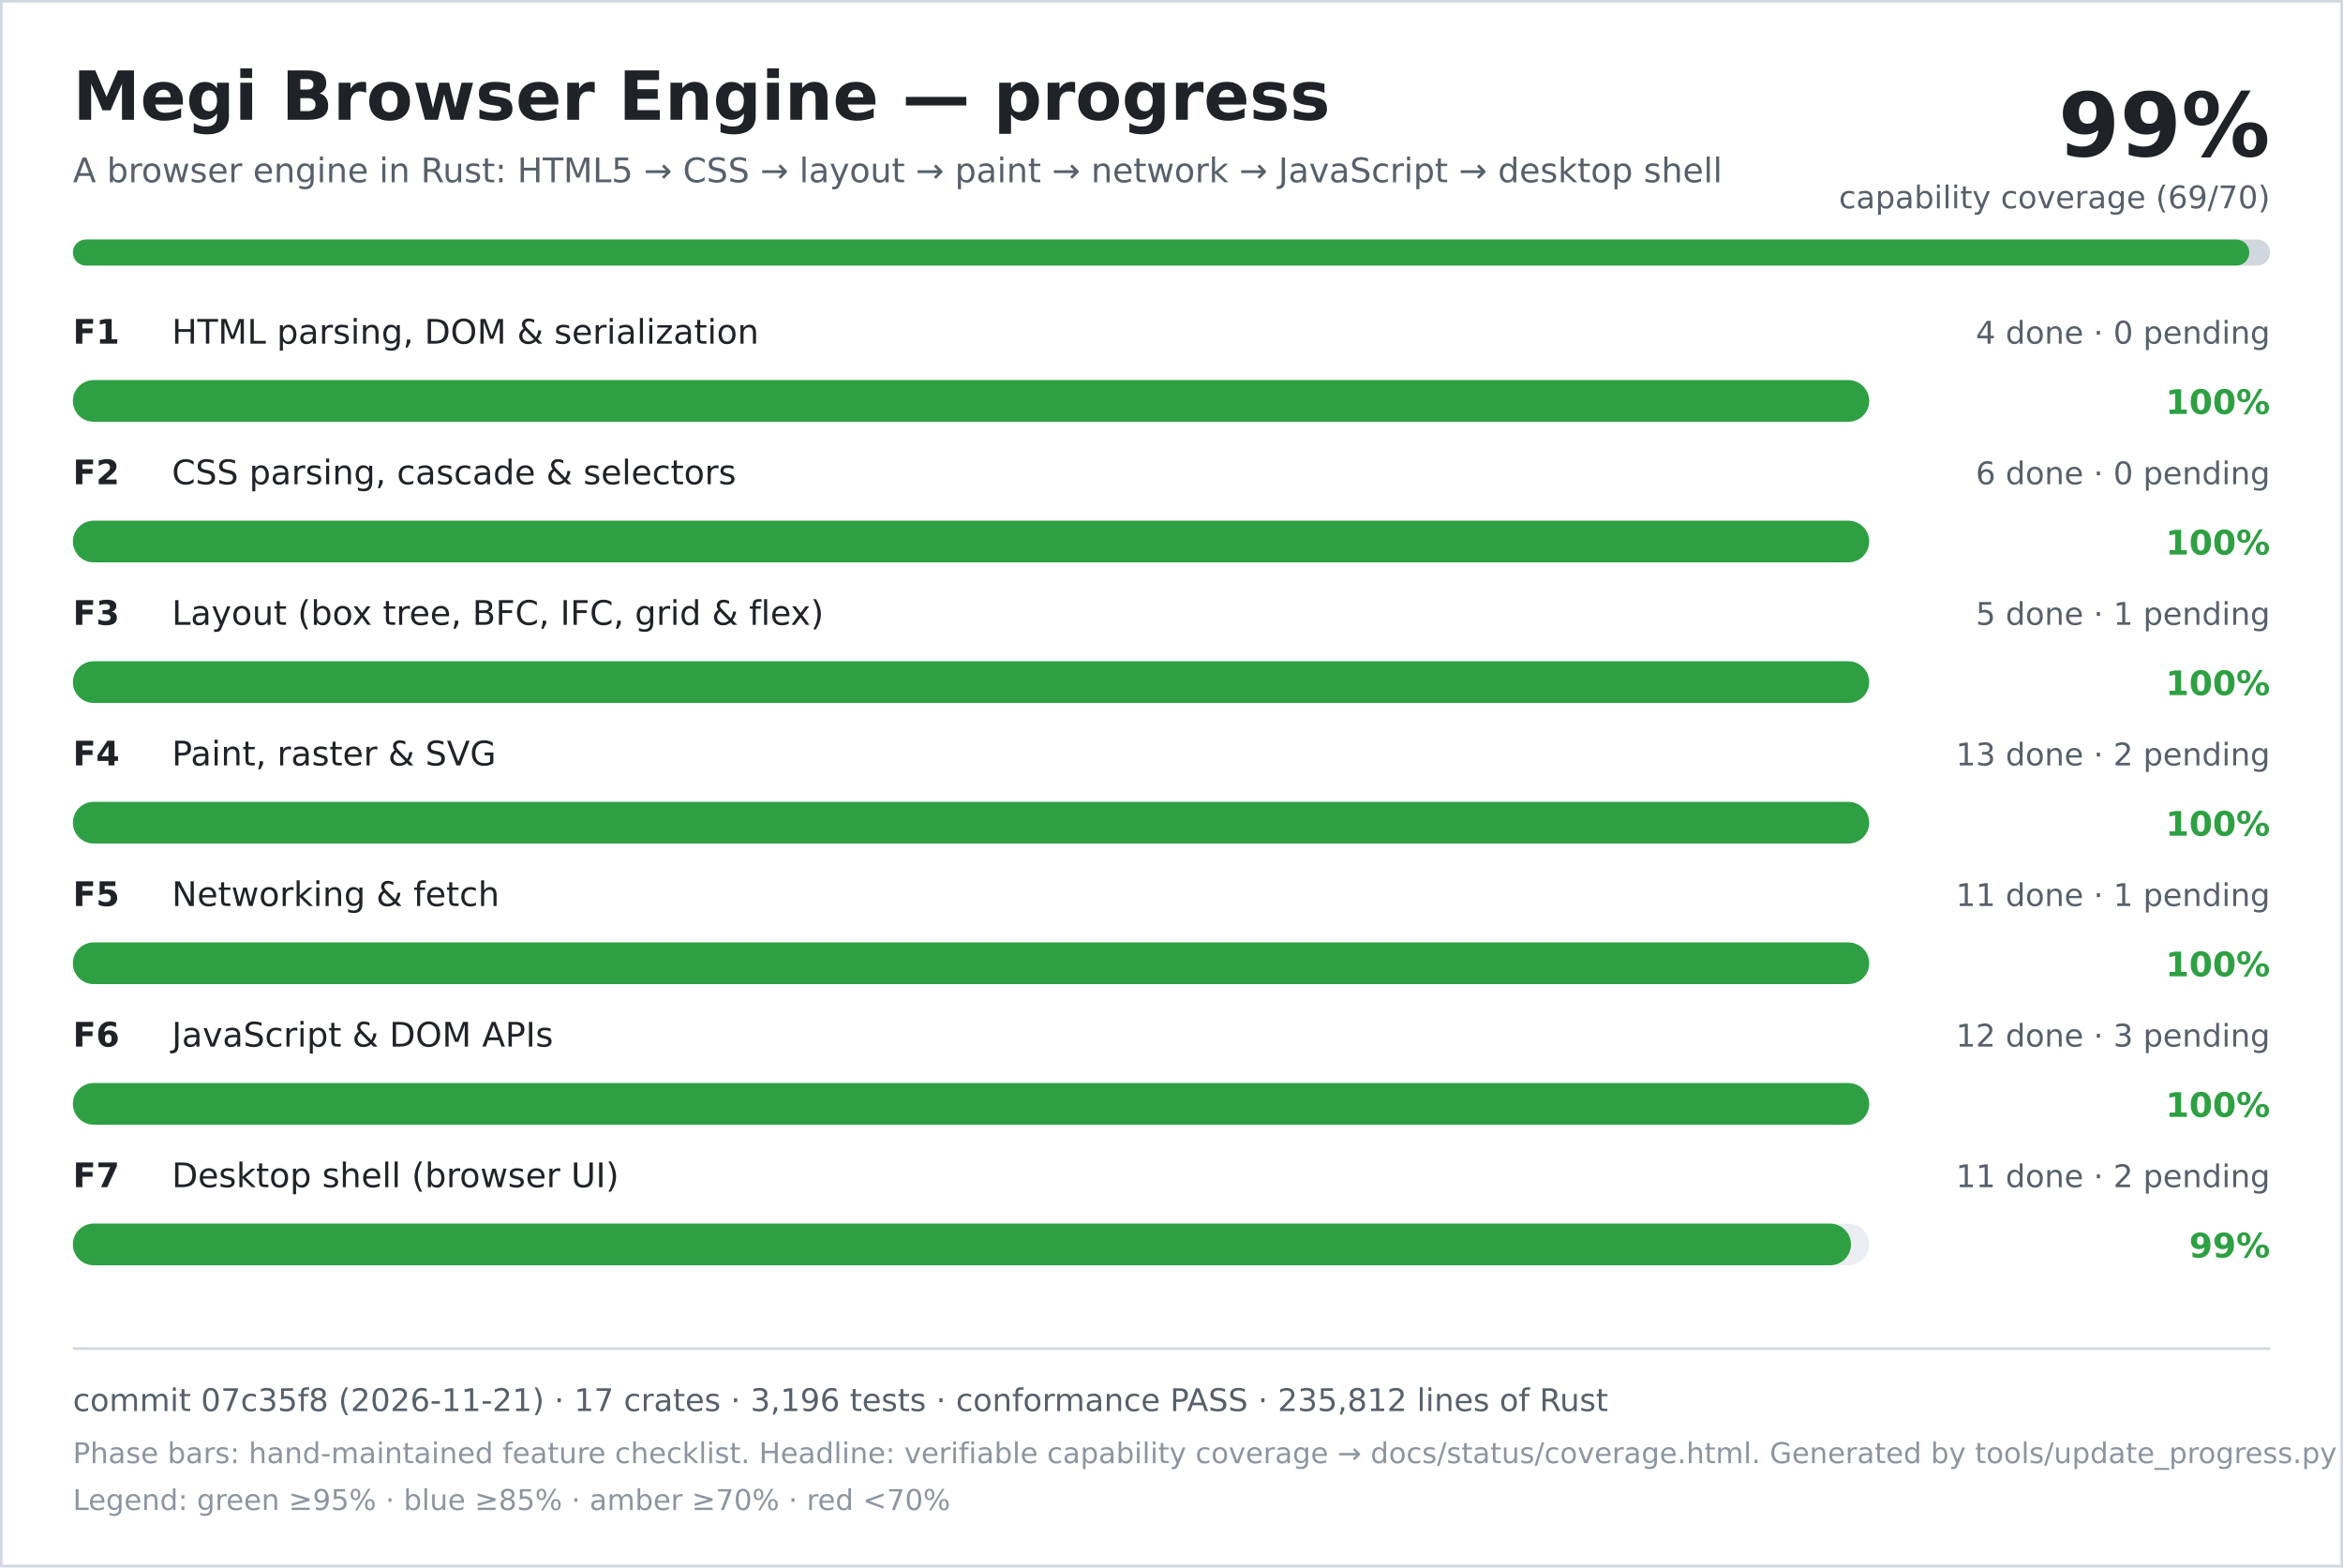
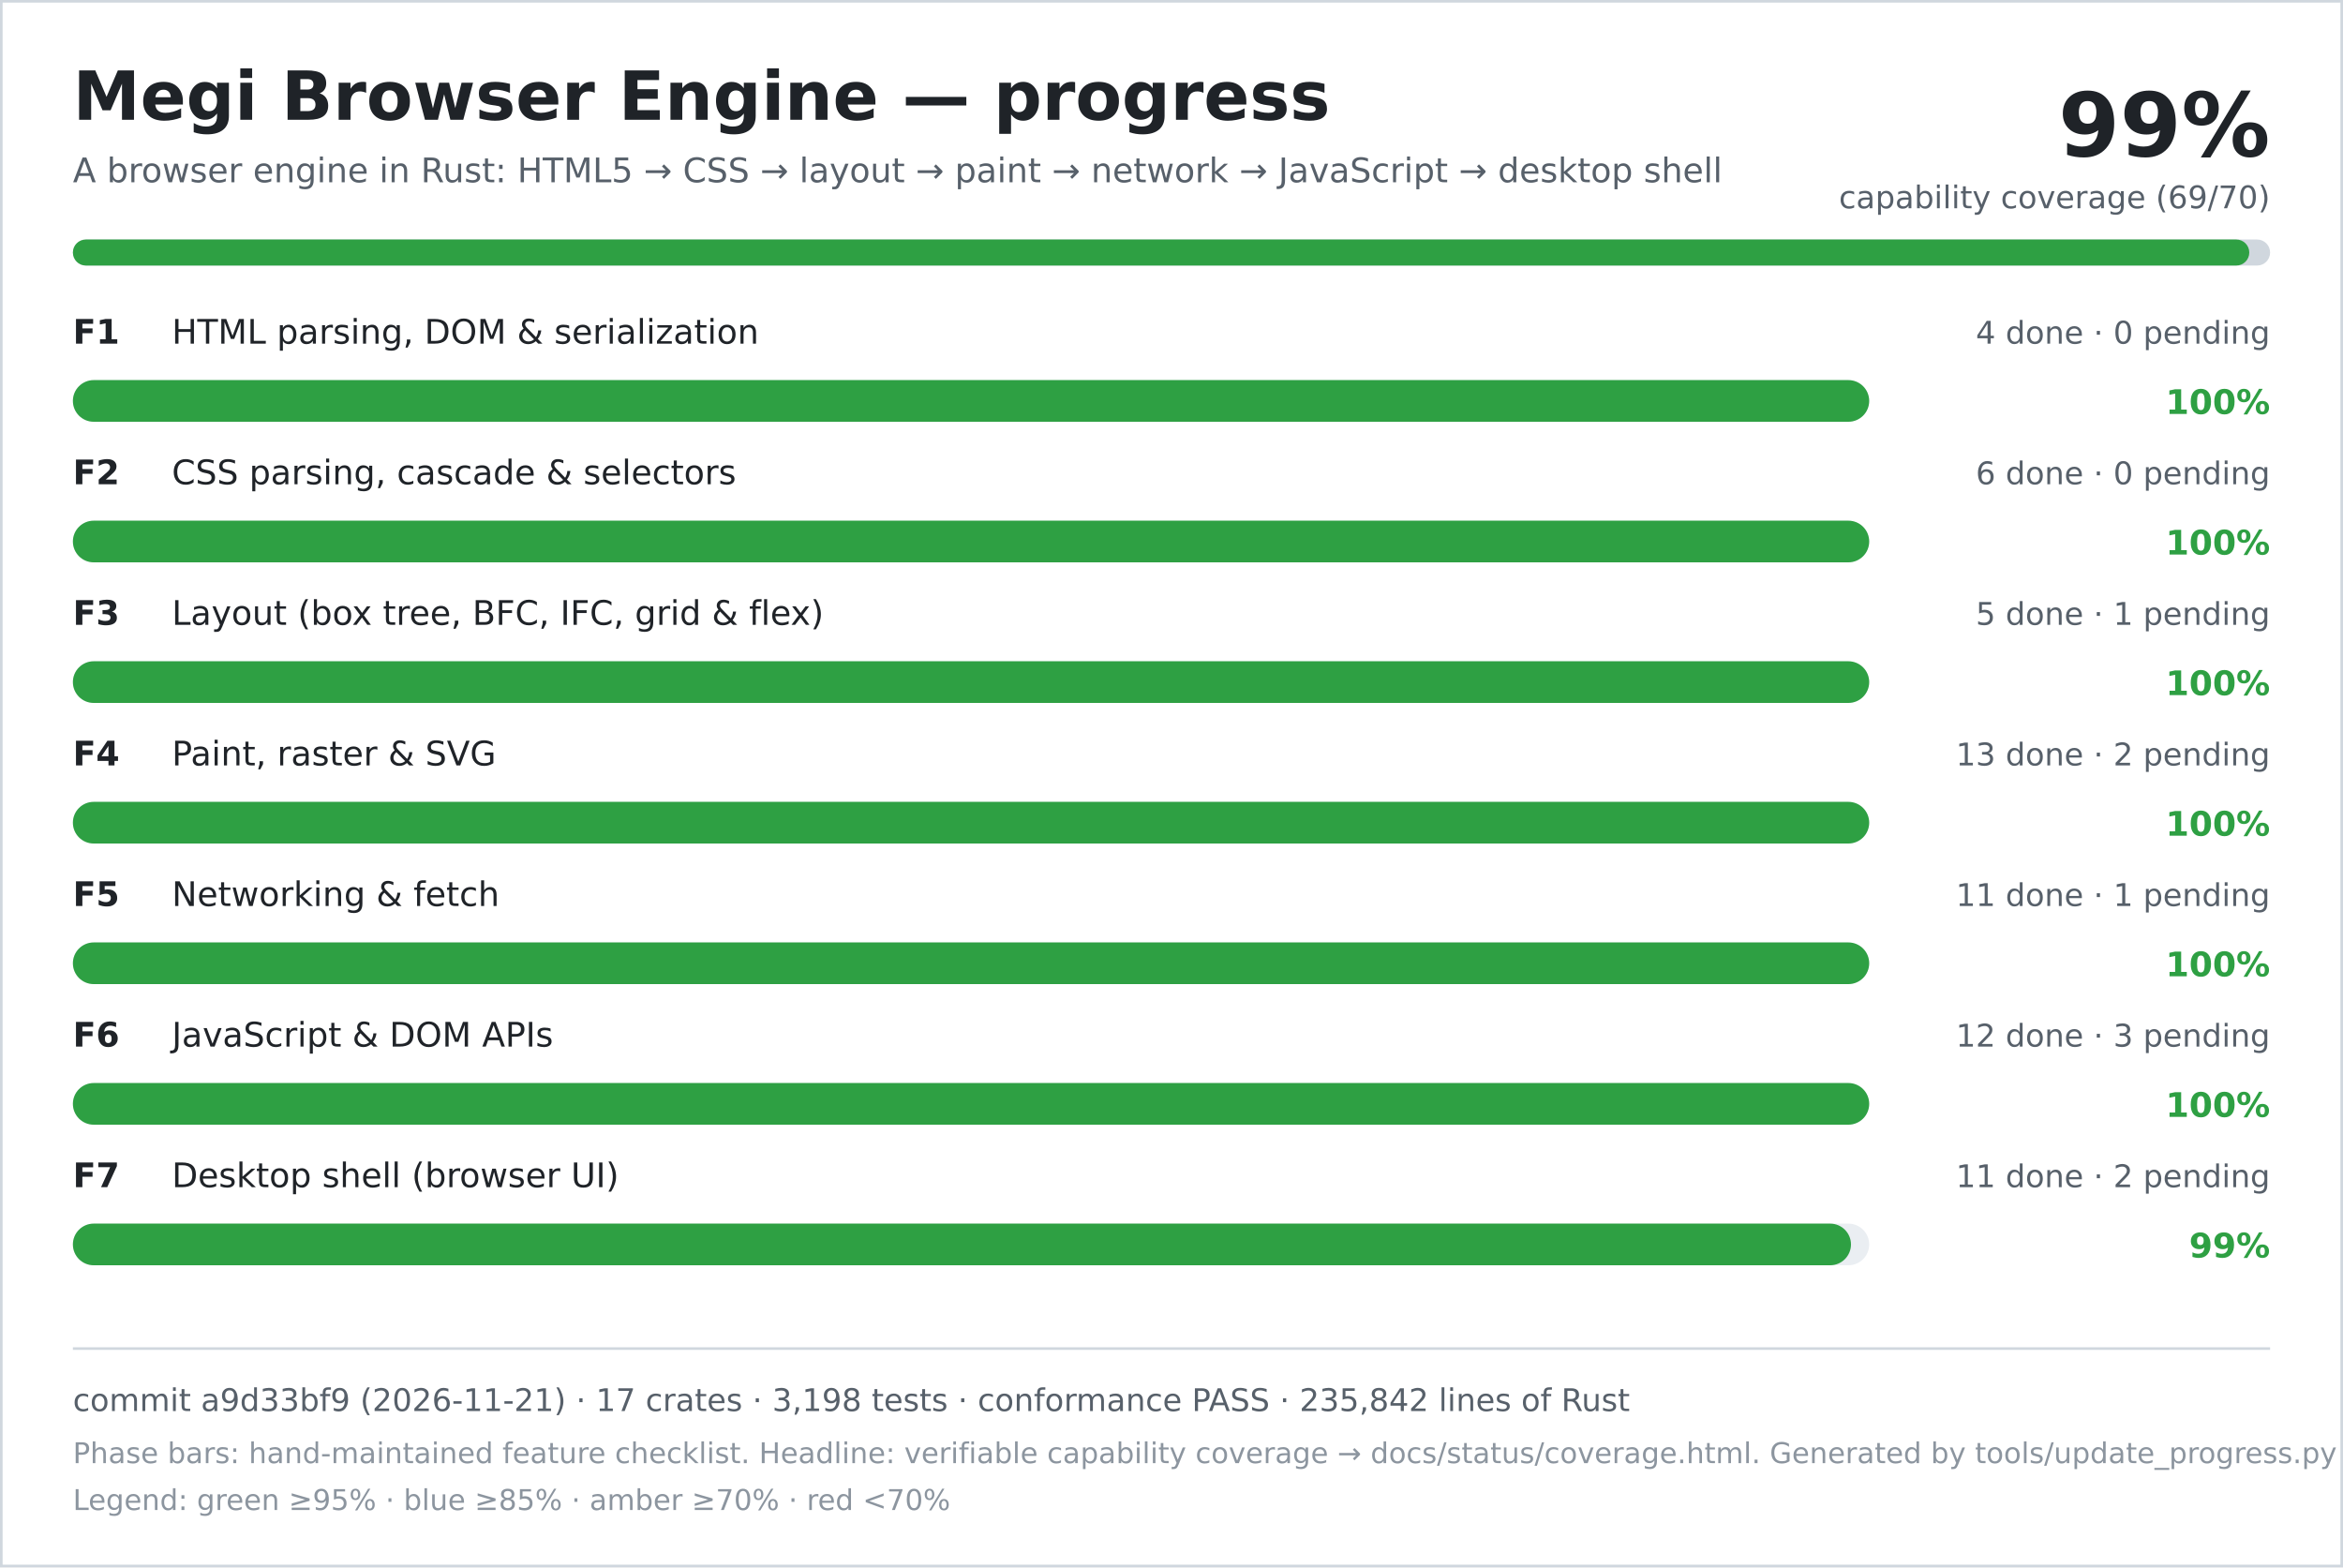
<svg xmlns="http://www.w3.org/2000/svg" width="900" height="602" viewBox="0 0 900 602" role="img" aria-labelledby="title desc">
  <rect width="900" height="602" fill="#ffffff" />
  <rect x="0.5" y="0.5" width="899" height="601" fill="none" stroke="#d0d7de" />
  <text x="28" y="46" font-family="DejaVu Sans, Verdana, sans-serif" font-size="26" font-weight="700" fill="#1f2328">Megi Browser Engine — progress</text>
  <text x="28" y="70" font-family="DejaVu Sans, Verdana, sans-serif" font-size="13" fill="#57606a">A browser engine in Rust: HTML5 → CSS → layout → paint → network → JavaScript → desktop shell</text>
  <text x="872" y="60" text-anchor="end" font-family="DejaVu Sans, Verdana, sans-serif" font-size="34" font-weight="700" fill="#1f2328">99%</text>
  <text x="872" y="80" text-anchor="end" font-family="DejaVu Sans, Verdana, sans-serif" font-size="12" fill="#57606a">capability coverage (69/70)</text>
  <rect x="28" y="92" width="844" height="10" rx="5" fill="#d0d7de" />
  <rect x="28" y="92" width="836" height="10" rx="5" fill="#2ea043" />
  <text x="28" y="132" font-family="DejaVu Sans, Verdana, sans-serif" font-size="13" font-weight="700" fill="#1f2328">F1</text>
  <text x="66" y="132" font-family="DejaVu Sans, Verdana, sans-serif" font-size="13" fill="#1f2328">HTML parsing, DOM &amp; serialization</text>
  <text x="872" y="132" text-anchor="end" font-family="DejaVu Sans, Verdana, sans-serif" font-size="12" fill="#57606a">4 done · 0 pending</text>
  <rect x="28" y="146" width="690" height="16" rx="8" fill="#eaeef2" />
  <rect x="28" y="146" width="690" height="16" rx="8" fill="#2ea043" />
  <text x="872" y="159" text-anchor="end" font-family="DejaVu Sans, Verdana, sans-serif" font-size="13" font-weight="700" fill="#2ea043">100%</text>
  <text x="28" y="186" font-family="DejaVu Sans, Verdana, sans-serif" font-size="13" font-weight="700" fill="#1f2328">F2</text>
  <text x="66" y="186" font-family="DejaVu Sans, Verdana, sans-serif" font-size="13" fill="#1f2328">CSS parsing, cascade &amp; selectors</text>
  <text x="872" y="186" text-anchor="end" font-family="DejaVu Sans, Verdana, sans-serif" font-size="12" fill="#57606a">6 done · 0 pending</text>
  <rect x="28" y="200" width="690" height="16" rx="8" fill="#eaeef2" />
  <rect x="28" y="200" width="690" height="16" rx="8" fill="#2ea043" />
  <text x="872" y="213" text-anchor="end" font-family="DejaVu Sans, Verdana, sans-serif" font-size="13" font-weight="700" fill="#2ea043">100%</text>
  <text x="28" y="240" font-family="DejaVu Sans, Verdana, sans-serif" font-size="13" font-weight="700" fill="#1f2328">F3</text>
  <text x="66" y="240" font-family="DejaVu Sans, Verdana, sans-serif" font-size="13" fill="#1f2328">Layout (box tree, BFC, IFC, grid &amp; flex)</text>
  <text x="872" y="240" text-anchor="end" font-family="DejaVu Sans, Verdana, sans-serif" font-size="12" fill="#57606a">5 done · 1 pending</text>
  <rect x="28" y="254" width="690" height="16" rx="8" fill="#eaeef2" />
  <rect x="28" y="254" width="690" height="16" rx="8" fill="#2ea043" />
  <text x="872" y="267" text-anchor="end" font-family="DejaVu Sans, Verdana, sans-serif" font-size="13" font-weight="700" fill="#2ea043">100%</text>
  <text x="28" y="294" font-family="DejaVu Sans, Verdana, sans-serif" font-size="13" font-weight="700" fill="#1f2328">F4</text>
  <text x="66" y="294" font-family="DejaVu Sans, Verdana, sans-serif" font-size="13" fill="#1f2328">Paint, raster &amp; SVG</text>
  <text x="872" y="294" text-anchor="end" font-family="DejaVu Sans, Verdana, sans-serif" font-size="12" fill="#57606a">13 done · 2 pending</text>
  <rect x="28" y="308" width="690" height="16" rx="8" fill="#eaeef2" />
  <rect x="28" y="308" width="690" height="16" rx="8" fill="#2ea043" />
  <text x="872" y="321" text-anchor="end" font-family="DejaVu Sans, Verdana, sans-serif" font-size="13" font-weight="700" fill="#2ea043">100%</text>
  <text x="28" y="348" font-family="DejaVu Sans, Verdana, sans-serif" font-size="13" font-weight="700" fill="#1f2328">F5</text>
  <text x="66" y="348" font-family="DejaVu Sans, Verdana, sans-serif" font-size="13" fill="#1f2328">Networking &amp; fetch</text>
  <text x="872" y="348" text-anchor="end" font-family="DejaVu Sans, Verdana, sans-serif" font-size="12" fill="#57606a">11 done · 1 pending</text>
  <rect x="28" y="362" width="690" height="16" rx="8" fill="#eaeef2" />
  <rect x="28" y="362" width="690" height="16" rx="8" fill="#2ea043" />
  <text x="872" y="375" text-anchor="end" font-family="DejaVu Sans, Verdana, sans-serif" font-size="13" font-weight="700" fill="#2ea043">100%</text>
  <text x="28" y="402" font-family="DejaVu Sans, Verdana, sans-serif" font-size="13" font-weight="700" fill="#1f2328">F6</text>
  <text x="66" y="402" font-family="DejaVu Sans, Verdana, sans-serif" font-size="13" fill="#1f2328">JavaScript &amp; DOM APIs</text>
  <text x="872" y="402" text-anchor="end" font-family="DejaVu Sans, Verdana, sans-serif" font-size="12" fill="#57606a">12 done · 3 pending</text>
  <rect x="28" y="416" width="690" height="16" rx="8" fill="#eaeef2" />
  <rect x="28" y="416" width="690" height="16" rx="8" fill="#2ea043" />
  <text x="872" y="429" text-anchor="end" font-family="DejaVu Sans, Verdana, sans-serif" font-size="13" font-weight="700" fill="#2ea043">100%</text>
  <text x="28" y="456" font-family="DejaVu Sans, Verdana, sans-serif" font-size="13" font-weight="700" fill="#1f2328">F7</text>
  <text x="66" y="456" font-family="DejaVu Sans, Verdana, sans-serif" font-size="13" fill="#1f2328">Desktop shell (browser UI)</text>
  <text x="872" y="456" text-anchor="end" font-family="DejaVu Sans, Verdana, sans-serif" font-size="12" fill="#57606a">11 done · 2 pending</text>
  <rect x="28" y="470" width="690" height="16" rx="8" fill="#eaeef2" />
  <rect x="28" y="470" width="683" height="16" rx="8" fill="#2ea043" />
  <text x="872" y="483" text-anchor="end" font-family="DejaVu Sans, Verdana, sans-serif" font-size="13" font-weight="700" fill="#2ea043">99%</text>
  <line x1="28" y1="518" x2="872" y2="518" stroke="#d0d7de" />
-   <text x="28" y="542" font-family="DejaVu Sans, Verdana, sans-serif" font-size="12" fill="#57606a">commit 07c35f8 (2026-11-21) · 17 crates · 3,196 tests · conformance PASS · 235,812 lines of Rust</text>
+   <text x="28" y="542" font-family="DejaVu Sans, Verdana, sans-serif" font-size="12" fill="#57606a">commit a9d33bf9 (2026-11-21) · 17 crates · 3,198 tests · conformance PASS · 235,842 lines of Rust</text>
  <text x="28" y="562" font-family="DejaVu Sans, Verdana, sans-serif" font-size="11" fill="#8c959f">Phase bars: hand-maintained feature checklist. Headline: verifiable capability coverage → docs/status/coverage.html. Generated by tools/update_progress.py — do not edit.</text>
  <text x="28" y="580" font-family="DejaVu Sans, Verdana, sans-serif" font-size="11" fill="#8c959f">Legend: green ≥95% · blue ≥85% · amber ≥70% · red &lt;70%</text>
</svg>
